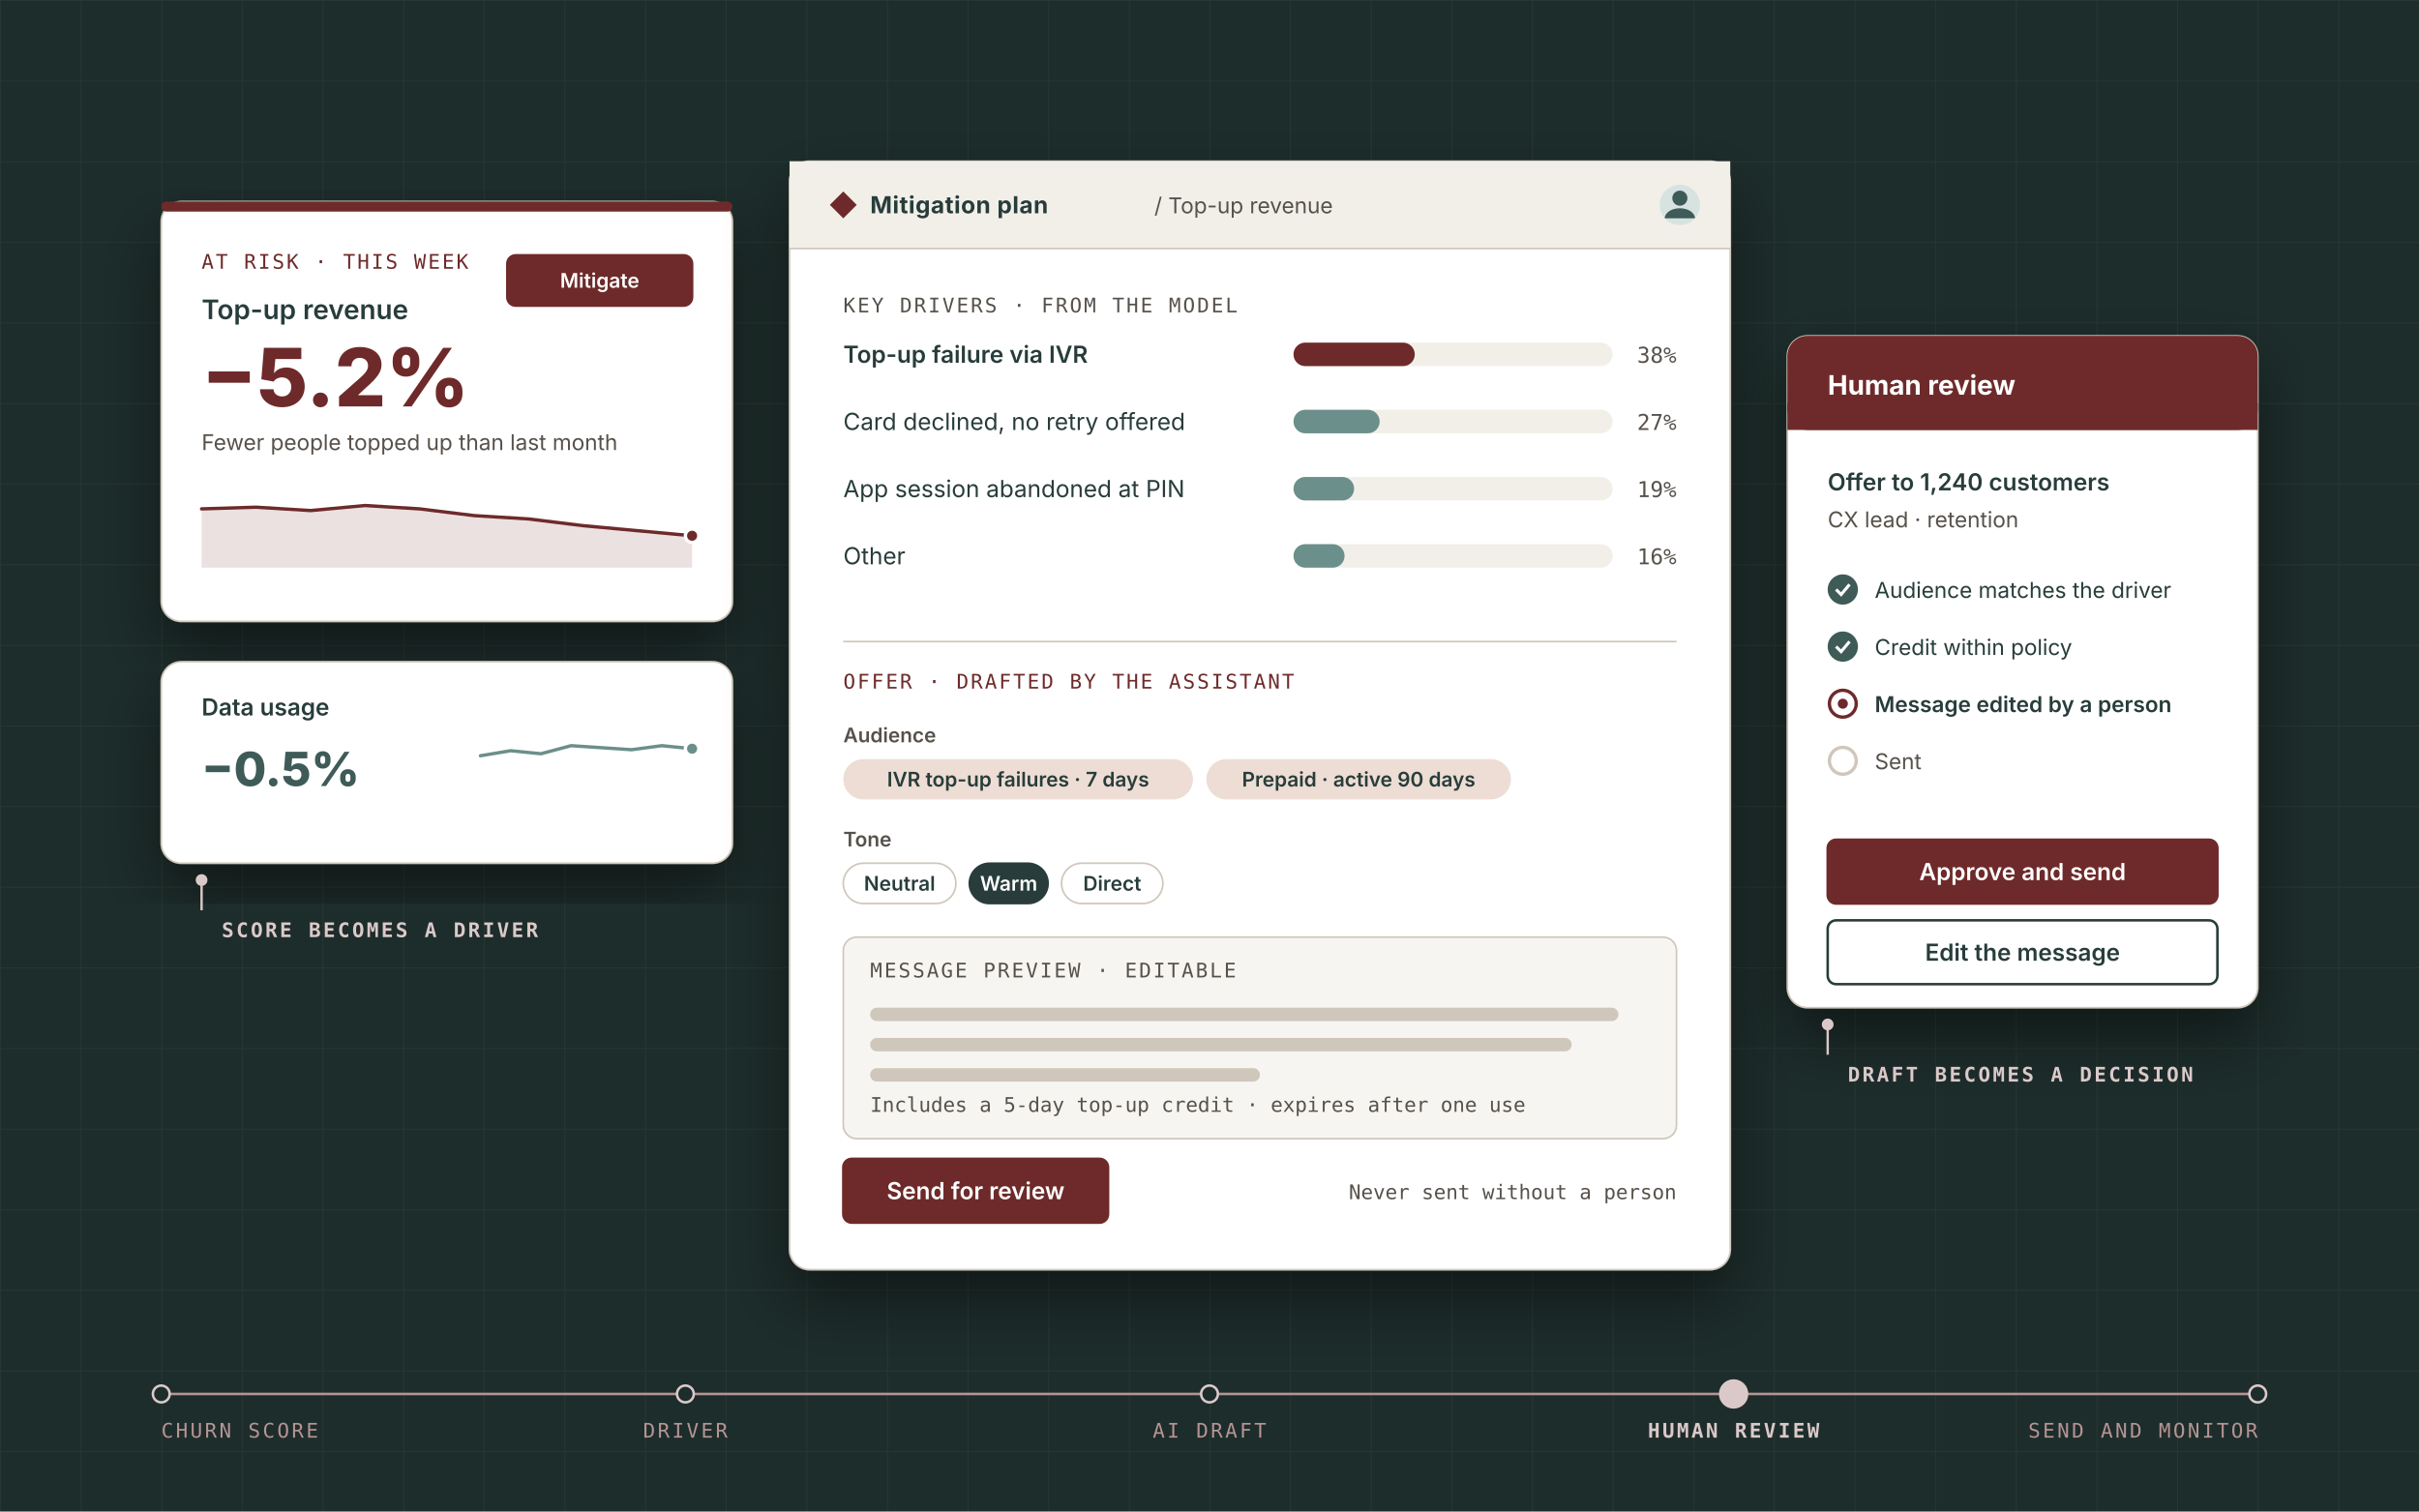
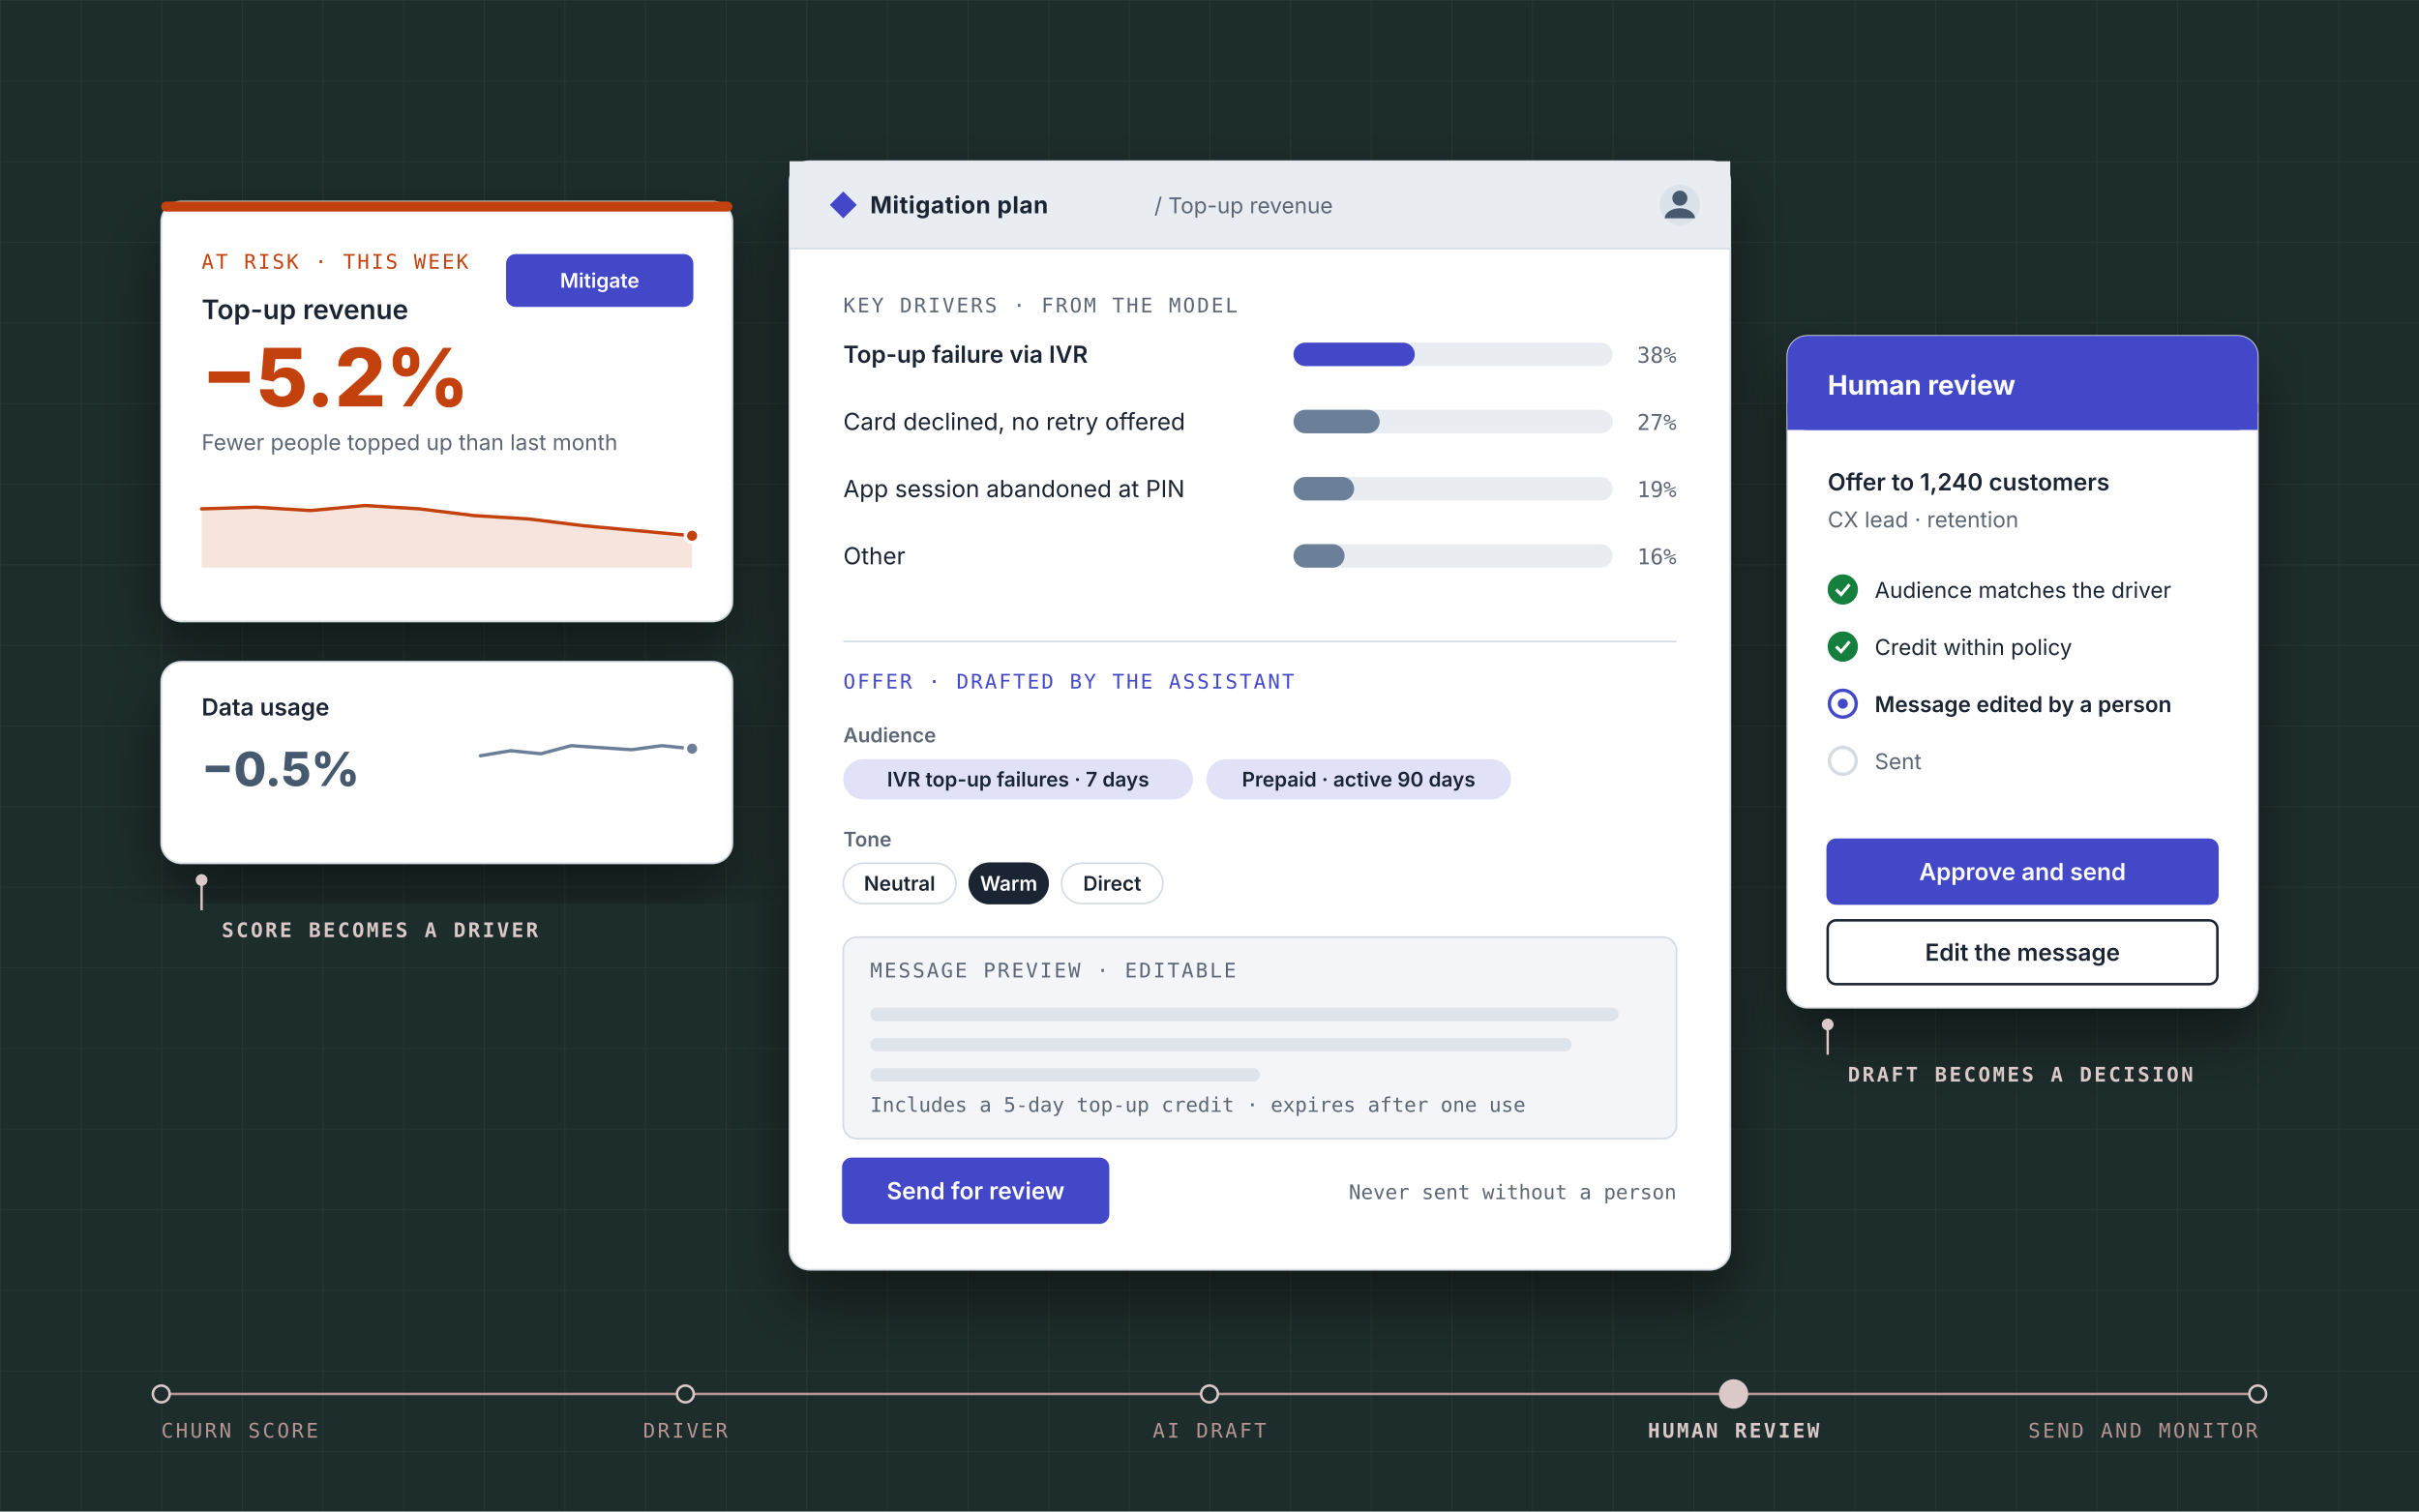
<svg xmlns="http://www.w3.org/2000/svg" viewBox="0 0 1440 900" width="1440" height="900" role="img" aria-labelledby="cj-cover-title cj-cover-desc">
  <defs>
    <filter id="cj-cover-shadow" x="-10%" y="-10%" width="120%" height="130%">
      <feDropShadow dx="0" dy="18" stdDeviation="18" flood-color="#000" flood-opacity="0.45" />
    </filter>
    <pattern id="cj-cover-grid" width="48" height="48" patternUnits="userSpaceOnUse">
      <path d="M48 0H0V48" fill="none" stroke="rgba(237,221,212,0.06)" stroke-width="1" />
    </pattern>
    <marker id="cj-cover-arrow" markerWidth="10" markerHeight="8" refX="9" refY="4" orient="auto">
-       <path d="M0 0L10 4L0 8Z" fill="#6b8f8a" />
+       <path d="M0 0L10 4L0 8Z" fill="#6b7f99" />
    </marker>
    <marker id="cj-cover-arrow-m" markerWidth="10" markerHeight="8" refX="9" refY="4" orient="auto">
-       <path d="M0 0L10 4L0 8Z" fill="#6e2a2a" />
+       <path d="M0 0L10 4L0 8Z" fill="#4348c9" />
    </marker>
    <marker id="cj-cover-arrow-r" markerWidth="10" markerHeight="8" refX="9" refY="4" orient="auto">
      <path d="M0 0L10 4L0 8Z" fill="#dbc9c9" />
    </marker>
  </defs>
  <rect width="1440" height="900" fill="#1d2d2b" />
  <rect width="1440" height="900" fill="url(#cj-cover-grid)" />
-   <rect x="96" y="120" width="340" height="250" rx="12" fill="#ffffff" stroke="#cfc7bb" stroke-width="1" filter="url(#cj-cover-shadow)" />
-   <rect x="96" y="120" width="340" height="6" rx="3" fill="#6e2a2a" />
-   <text x="120" y="160" font-family="'IBM Plex Mono', ui-monospace, monospace" font-size="12" font-weight="500" fill="#6e2a2a" text-anchor="start" letter-spacing="1.2">AT RISK · THIS WEEK</text>
-   <text x="120" y="190" font-family="'Inter', system-ui, sans-serif" font-size="16" font-weight="600" fill="#283d3b" text-anchor="start">Top-up revenue</text>
-   <text x="120" y="242" font-family="'Archivo', 'Inter', system-ui, sans-serif" font-size="48" font-weight="800" fill="#6e2a2a" text-anchor="start">−5.2%</text>
-   <text x="120" y="268" font-family="'Inter', system-ui, sans-serif" font-size="13" font-weight="400" fill="#57514b" text-anchor="start">Fewer people topped up than last month</text>
-   <path d="M120.0 303.0L152.4 302.0L184.9 304.0L217.3 301.0L249.8 303.0L282.2 307.0L314.7 309.0L347.1 313.0L379.6 316.0L412.0 319.0L412 338L120 338Z" fill="#6e2a2a" fill-opacity="0.14" />
-   <path d="M120.0 303.0L152.4 302.0L184.9 304.0L217.3 301.0L249.8 303.0L282.2 307.0L314.7 309.0L347.1 313.0L379.6 316.0L412.0 319.0" fill="none" stroke="#6e2a2a" stroke-width="2" stroke-linejoin="round" stroke-linecap="round" />
-   <circle cx="412" cy="319" r="4" fill="#6e2a2a" stroke="#ffffff" stroke-width="2" />
-   <rect x="302" y="152" width="110" height="30" rx="5" fill="#6e2a2a" stroke="#6e2a2a" stroke-width="1.5" />
+   <rect x="96" y="120" width="340" height="250" rx="12" fill="#ffffff" stroke="#d5dbe3" stroke-width="1" filter="url(#cj-cover-shadow)" />
+   <rect x="96" y="120" width="340" height="6" rx="3" fill="#c2410c" />
+   <text x="120" y="160" font-family="'IBM Plex Mono', ui-monospace, monospace" font-size="12" font-weight="500" fill="#c2410c" text-anchor="start" letter-spacing="1.2">AT RISK · THIS WEEK</text>
+   <text x="120" y="190" font-family="'Inter', system-ui, sans-serif" font-size="16" font-weight="600" fill="#1b2433" text-anchor="start">Top-up revenue</text>
+   <text x="120" y="242" font-family="'Archivo', 'Inter', system-ui, sans-serif" font-size="48" font-weight="800" fill="#c2410c" text-anchor="start">−5.2%</text>
+   <text x="120" y="268" font-family="'Inter', system-ui, sans-serif" font-size="13" font-weight="400" fill="#5c6675" text-anchor="start">Fewer people topped up than last month</text>
+   <path d="M120.0 303.0L152.4 302.0L184.9 304.0L217.3 301.0L249.8 303.0L282.2 307.0L314.7 309.0L347.1 313.0L379.6 316.0L412.0 319.0L412 338L120 338Z" fill="#c2410c" fill-opacity="0.14" />
+   <path d="M120.0 303.0L152.4 302.0L184.9 304.0L217.3 301.0L249.8 303.0L282.2 307.0L314.7 309.0L347.1 313.0L379.6 316.0L412.0 319.0" fill="none" stroke="#c2410c" stroke-width="2" stroke-linejoin="round" stroke-linecap="round" />
+   <circle cx="412" cy="319" r="4" fill="#c2410c" stroke="#ffffff" stroke-width="2" />
+   <rect x="302" y="152" width="110" height="30" rx="5" fill="#4348c9" stroke="#4348c9" stroke-width="1.5" />
  <text x="357" y="171.32" font-family="'Inter', system-ui, sans-serif" font-size="12" font-weight="600" fill="#ffffff" text-anchor="middle">Mitigate</text>
-   <rect x="96" y="394" width="340" height="120" rx="12" fill="#ffffff" stroke="#cfc7bb" stroke-width="1" filter="url(#cj-cover-shadow)" />
-   <text x="120" y="426" font-family="'Inter', system-ui, sans-serif" font-size="14" font-weight="600" fill="#283d3b" text-anchor="start">Data usage</text>
-   <text x="120" y="468" font-family="'Archivo', 'Inter', system-ui, sans-serif" font-size="28" font-weight="800" fill="#3e5b58" text-anchor="start">−0.5%</text>
-   <path d="M286.0 450.0L304.0 447.0L322.0 448.8L340.0 444.0L358.0 445.2L376.0 446.4L394.0 444.0L412.0 445.8" fill="none" stroke="#6b8f8a" stroke-width="2" stroke-linejoin="round" stroke-linecap="round" />
-   <circle cx="412" cy="445.8" r="4" fill="#6b8f8a" stroke="#ffffff" stroke-width="2" />
-   <rect x="470" y="96" width="560" height="660" rx="12" fill="#ffffff" stroke="#cfc7bb" stroke-width="1" filter="url(#cj-cover-shadow)" />
-   <rect x="470" y="96" width="560" height="52" rx="0" fill="#f2efe9" />
-   <path d="M470 148H1030" stroke="#cfc7bb" />
-   <path d="M494 122l8-8 8 8-8 8z" fill="#6e2a2a" />
-   <text x="518" y="127" font-family="'Archivo', 'Inter', system-ui, sans-serif" font-size="14" font-weight="700" fill="#283d3b" text-anchor="start" letter-spacing="0.3">Mitigation plan</text>
-   <text x="687.12" y="127" font-family="'Inter', system-ui, sans-serif" font-size="13" font-weight="400" fill="#57514b" text-anchor="start">/  Top-up revenue</text>
-   <circle cx="1000" cy="122" r="12" fill="#d6e3e1" />
-   <circle cx="1000" cy="118" r="4.5" fill="#3e5b58" />
-   <path d="M991 130a9 6 0 0 1 18 0z" fill="#3e5b58" />
-   <text x="502" y="186" font-family="'IBM Plex Mono', ui-monospace, monospace" font-size="12" font-weight="500" fill="#57514b" text-anchor="start" letter-spacing="1.2">KEY DRIVERS · FROM THE MODEL</text>
-   <text x="502" y="216" font-family="'Inter', system-ui, sans-serif" font-size="14" font-weight="600" fill="#283d3b" text-anchor="start">Top-up failure via IVR</text>
-   <rect x="770" y="204" width="190" height="14" rx="7" fill="#f2efe9" />
-   <rect x="770" y="204" width="72.2" height="14" rx="7" fill="#6e2a2a" />
-   <text x="998" y="216" font-family="'IBM Plex Mono', ui-monospace, monospace" font-size="13" font-weight="400" fill="#57514b" text-anchor="end">38%</text>
-   <text x="502" y="256" font-family="'Inter', system-ui, sans-serif" font-size="14" font-weight="400" fill="#283d3b" text-anchor="start">Card declined, no retry offered</text>
-   <rect x="770" y="244" width="190" height="14" rx="7" fill="#f2efe9" />
-   <rect x="770" y="244" width="51.3" height="14" rx="7" fill="#6b8f8a" />
-   <text x="998" y="256" font-family="'IBM Plex Mono', ui-monospace, monospace" font-size="13" font-weight="400" fill="#57514b" text-anchor="end">27%</text>
-   <text x="502" y="296" font-family="'Inter', system-ui, sans-serif" font-size="14" font-weight="400" fill="#283d3b" text-anchor="start">App session abandoned at PIN</text>
-   <rect x="770" y="284" width="190" height="14" rx="7" fill="#f2efe9" />
-   <rect x="770" y="284" width="36.1" height="14" rx="7" fill="#6b8f8a" />
-   <text x="998" y="296" font-family="'IBM Plex Mono', ui-monospace, monospace" font-size="13" font-weight="400" fill="#57514b" text-anchor="end">19%</text>
-   <text x="502" y="336" font-family="'Inter', system-ui, sans-serif" font-size="14" font-weight="400" fill="#283d3b" text-anchor="start">Other</text>
-   <rect x="770" y="324" width="190" height="14" rx="7" fill="#f2efe9" />
-   <rect x="770" y="324" width="30.4" height="14" rx="7" fill="#6b8f8a" />
-   <text x="998" y="336" font-family="'IBM Plex Mono', ui-monospace, monospace" font-size="13" font-weight="400" fill="#57514b" text-anchor="end">16%</text>
-   <path d="M502 382H998" stroke="#cfc7bb" />
-   <text x="502" y="410" font-family="'IBM Plex Mono', ui-monospace, monospace" font-size="12" font-weight="500" fill="#6e2a2a" text-anchor="start" letter-spacing="1.2">OFFER · DRAFTED BY THE ASSISTANT</text>
-   <text x="502" y="442" font-family="'Inter', system-ui, sans-serif" font-size="12" font-weight="600" fill="#57514b" text-anchor="start">Audience</text>
-   <rect x="502" y="452" width="208.16" height="24" rx="12" fill="#edddd4" />
-   <text x="606.08" y="468.32" font-family="'Inter', system-ui, sans-serif" font-size="12" font-weight="600" fill="#283d3b" text-anchor="middle">IVR top-up failures · 7 days</text>
-   <rect x="718.16" y="452" width="181.28" height="24" rx="12" fill="#edddd4" />
-   <text x="808.8" y="468.32" font-family="'Inter', system-ui, sans-serif" font-size="12" font-weight="600" fill="#283d3b" text-anchor="middle">Prepaid · active 90 days</text>
-   <text x="502" y="504" font-family="'Inter', system-ui, sans-serif" font-size="12" font-weight="600" fill="#57514b" text-anchor="start">Tone</text>
-   <rect x="502" y="514" width="67.04" height="24" rx="12" fill="#ffffff" stroke="#cfc7bb" stroke-width="1" />
-   <text x="535.52" y="530.32" font-family="'Inter', system-ui, sans-serif" font-size="12" font-weight="600" fill="#283d3b" text-anchor="middle">Neutral</text>
-   <rect x="577.04" y="514" width="46.88" height="24" rx="12" fill="#283d3b" stroke="#283d3b" stroke-width="1" />
+   <rect x="96" y="394" width="340" height="120" rx="12" fill="#ffffff" stroke="#d5dbe3" stroke-width="1" filter="url(#cj-cover-shadow)" />
+   <text x="120" y="426" font-family="'Inter', system-ui, sans-serif" font-size="14" font-weight="600" fill="#1b2433" text-anchor="start">Data usage</text>
+   <text x="120" y="468" font-family="'Archivo', 'Inter', system-ui, sans-serif" font-size="28" font-weight="800" fill="#46596f" text-anchor="start">−0.5%</text>
+   <path d="M286.0 450.0L304.0 447.0L322.0 448.8L340.0 444.0L358.0 445.2L376.0 446.4L394.0 444.0L412.0 445.8" fill="none" stroke="#6b7f99" stroke-width="2" stroke-linejoin="round" stroke-linecap="round" />
+   <circle cx="412" cy="445.8" r="4" fill="#6b7f99" stroke="#ffffff" stroke-width="2" />
+   <rect x="470" y="96" width="560" height="660" rx="12" fill="#ffffff" stroke="#d5dbe3" stroke-width="1" filter="url(#cj-cover-shadow)" />
+   <rect x="470" y="96" width="560" height="52" rx="0" fill="#e9edf2" />
+   <path d="M470 148H1030" stroke="#d5dbe3" />
+   <path d="M494 122l8-8 8 8-8 8z" fill="#4348c9" />
+   <text x="518" y="127" font-family="'Archivo', 'Inter', system-ui, sans-serif" font-size="14" font-weight="700" fill="#1b2433" text-anchor="start" letter-spacing="0.3">Mitigation plan</text>
+   <text x="687.12" y="127" font-family="'Inter', system-ui, sans-serif" font-size="13" font-weight="400" fill="#5c6675" text-anchor="start">/  Top-up revenue</text>
+   <circle cx="1000" cy="122" r="12" fill="#dbe2ea" />
+   <circle cx="1000" cy="118" r="4.5" fill="#46596f" />
+   <path d="M991 130a9 6 0 0 1 18 0z" fill="#46596f" />
+   <text x="502" y="186" font-family="'IBM Plex Mono', ui-monospace, monospace" font-size="12" font-weight="500" fill="#5c6675" text-anchor="start" letter-spacing="1.2">KEY DRIVERS · FROM THE MODEL</text>
+   <text x="502" y="216" font-family="'Inter', system-ui, sans-serif" font-size="14" font-weight="600" fill="#1b2433" text-anchor="start">Top-up failure via IVR</text>
+   <rect x="770" y="204" width="190" height="14" rx="7" fill="#e9edf2" />
+   <rect x="770" y="204" width="72.2" height="14" rx="7" fill="#4348c9" />
+   <text x="998" y="216" font-family="'IBM Plex Mono', ui-monospace, monospace" font-size="13" font-weight="400" fill="#5c6675" text-anchor="end">38%</text>
+   <text x="502" y="256" font-family="'Inter', system-ui, sans-serif" font-size="14" font-weight="400" fill="#1b2433" text-anchor="start">Card declined, no retry offered</text>
+   <rect x="770" y="244" width="190" height="14" rx="7" fill="#e9edf2" />
+   <rect x="770" y="244" width="51.3" height="14" rx="7" fill="#6b7f99" />
+   <text x="998" y="256" font-family="'IBM Plex Mono', ui-monospace, monospace" font-size="13" font-weight="400" fill="#5c6675" text-anchor="end">27%</text>
+   <text x="502" y="296" font-family="'Inter', system-ui, sans-serif" font-size="14" font-weight="400" fill="#1b2433" text-anchor="start">App session abandoned at PIN</text>
+   <rect x="770" y="284" width="190" height="14" rx="7" fill="#e9edf2" />
+   <rect x="770" y="284" width="36.1" height="14" rx="7" fill="#6b7f99" />
+   <text x="998" y="296" font-family="'IBM Plex Mono', ui-monospace, monospace" font-size="13" font-weight="400" fill="#5c6675" text-anchor="end">19%</text>
+   <text x="502" y="336" font-family="'Inter', system-ui, sans-serif" font-size="14" font-weight="400" fill="#1b2433" text-anchor="start">Other</text>
+   <rect x="770" y="324" width="190" height="14" rx="7" fill="#e9edf2" />
+   <rect x="770" y="324" width="30.4" height="14" rx="7" fill="#6b7f99" />
+   <text x="998" y="336" font-family="'IBM Plex Mono', ui-monospace, monospace" font-size="13" font-weight="400" fill="#5c6675" text-anchor="end">16%</text>
+   <path d="M502 382H998" stroke="#d5dbe3" />
+   <text x="502" y="410" font-family="'IBM Plex Mono', ui-monospace, monospace" font-size="12" font-weight="500" fill="#4348c9" text-anchor="start" letter-spacing="1.2">OFFER · DRAFTED BY THE ASSISTANT</text>
+   <text x="502" y="442" font-family="'Inter', system-ui, sans-serif" font-size="12" font-weight="600" fill="#5c6675" text-anchor="start">Audience</text>
+   <rect x="502" y="452" width="208.16" height="24" rx="12" fill="#e1e2f8" />
+   <text x="606.08" y="468.32" font-family="'Inter', system-ui, sans-serif" font-size="12" font-weight="600" fill="#1b2433" text-anchor="middle">IVR top-up failures · 7 days</text>
+   <rect x="718.16" y="452" width="181.28" height="24" rx="12" fill="#e1e2f8" />
+   <text x="808.8" y="468.32" font-family="'Inter', system-ui, sans-serif" font-size="12" font-weight="600" fill="#1b2433" text-anchor="middle">Prepaid · active 90 days</text>
+   <text x="502" y="504" font-family="'Inter', system-ui, sans-serif" font-size="12" font-weight="600" fill="#5c6675" text-anchor="start">Tone</text>
+   <rect x="502" y="514" width="67.04" height="24" rx="12" fill="#ffffff" stroke="#d5dbe3" stroke-width="1" />
+   <text x="535.52" y="530.32" font-family="'Inter', system-ui, sans-serif" font-size="12" font-weight="600" fill="#1b2433" text-anchor="middle">Neutral</text>
+   <rect x="577.04" y="514" width="46.88" height="24" rx="12" fill="#1b2433" stroke="#1b2433" stroke-width="1" />
  <text x="600.48" y="530.32" font-family="'Inter', system-ui, sans-serif" font-size="12" font-weight="600" fill="#ffffff" text-anchor="middle">Warm</text>
-   <rect x="631.92" y="514" width="60.32" height="24" rx="12" fill="#ffffff" stroke="#cfc7bb" stroke-width="1" />
-   <text x="662.08" y="530.32" font-family="'Inter', system-ui, sans-serif" font-size="12" font-weight="600" fill="#283d3b" text-anchor="middle">Direct</text>
-   <rect x="502" y="558" width="496" height="120" rx="8" fill="#f7f5f1" stroke="#cfc7bb" stroke-width="1" />
-   <text x="518" y="582" font-family="'IBM Plex Mono', ui-monospace, monospace" font-size="12" font-weight="500" fill="#57514b" text-anchor="start" letter-spacing="1.2">MESSAGE PREVIEW · EDITABLE</text>
-   <rect x="518" y="600" width="445.44" height="8" rx="4" fill="#cfc7bb" />
-   <rect x="518" y="618" width="417.6" height="8" rx="4" fill="#cfc7bb" />
-   <rect x="518" y="636" width="232" height="8" rx="4" fill="#cfc7bb" />
-   <text x="518" y="662" font-family="'IBM Plex Mono', ui-monospace, monospace" font-size="12" font-weight="400" fill="#57514b" text-anchor="start">Includes a 5-day top-up credit · expires after one use</text>
-   <rect x="502" y="690" width="157.6" height="38" rx="5" fill="#6e2a2a" stroke="#6e2a2a" stroke-width="1.5" />
+   <rect x="631.92" y="514" width="60.32" height="24" rx="12" fill="#ffffff" stroke="#d5dbe3" stroke-width="1" />
+   <text x="662.08" y="530.32" font-family="'Inter', system-ui, sans-serif" font-size="12" font-weight="600" fill="#1b2433" text-anchor="middle">Direct</text>
+   <rect x="502" y="558" width="496" height="120" rx="8" fill="#f3f5f8" stroke="#d5dbe3" stroke-width="1" />
+   <text x="518" y="582" font-family="'IBM Plex Mono', ui-monospace, monospace" font-size="12" font-weight="500" fill="#5c6675" text-anchor="start" letter-spacing="1.2">MESSAGE PREVIEW · EDITABLE</text>
+   <rect x="518" y="600" width="445.44" height="8" rx="4" fill="#dfe4ea" />
+   <rect x="518" y="618" width="417.6" height="8" rx="4" fill="#dfe4ea" />
+   <rect x="518" y="636" width="232" height="8" rx="4" fill="#dfe4ea" />
+   <text x="518" y="662" font-family="'IBM Plex Mono', ui-monospace, monospace" font-size="12" font-weight="400" fill="#5c6675" text-anchor="start">Includes a 5-day top-up credit · expires after one use</text>
+   <rect x="502" y="690" width="157.6" height="38" rx="5" fill="#4348c9" stroke="#4348c9" stroke-width="1.5" />
  <text x="580.8" y="714.04" font-family="'Inter', system-ui, sans-serif" font-size="14" font-weight="600" fill="#ffffff" text-anchor="middle">Send for review</text>
-   <text x="998" y="714" font-family="'IBM Plex Mono', ui-monospace, monospace" font-size="12" font-weight="400" fill="#57514b" text-anchor="end">Never sent without a person</text>
-   <rect x="1064" y="200" width="280" height="400" rx="12" fill="#ffffff" stroke="#cfc7bb" stroke-width="1" filter="url(#cj-cover-shadow)" />
-   <rect x="1064" y="200" width="280" height="56" rx="12" fill="#6e2a2a" />
-   <rect x="1064" y="240" width="280" height="16" rx="0" fill="#6e2a2a" />
+   <text x="998" y="714" font-family="'IBM Plex Mono', ui-monospace, monospace" font-size="12" font-weight="400" fill="#5c6675" text-anchor="end">Never sent without a person</text>
+   <rect x="1064" y="200" width="280" height="400" rx="12" fill="#ffffff" stroke="#d5dbe3" stroke-width="1" filter="url(#cj-cover-shadow)" />
+   <rect x="1064" y="200" width="280" height="56" rx="12" fill="#4348c9" />
+   <rect x="1064" y="240" width="280" height="16" rx="0" fill="#4348c9" />
  <text x="1088" y="235" font-family="'Archivo', 'Inter', system-ui, sans-serif" font-size="16" font-weight="700" fill="#ffffff" text-anchor="start">Human review</text>
-   <text x="1088" y="292" font-family="'Inter', system-ui, sans-serif" font-size="14" font-weight="600" fill="#283d3b" text-anchor="start">Offer to 1,240 customers</text>
-   <text x="1088" y="314" font-family="'Inter', system-ui, sans-serif" font-size="13" font-weight="400" fill="#57514b" text-anchor="start">CX lead · retention</text>
-   <circle cx="1097" cy="351" r="9" fill="#3e5b58" />
+   <text x="1088" y="292" font-family="'Inter', system-ui, sans-serif" font-size="14" font-weight="600" fill="#1b2433" text-anchor="start">Offer to 1,240 customers</text>
+   <text x="1088" y="314" font-family="'Inter', system-ui, sans-serif" font-size="13" font-weight="400" fill="#5c6675" text-anchor="start">CX lead · retention</text>
+   <circle cx="1097" cy="351" r="9" fill="#15803d" />
  <path d="M1093 351l3 3 5-6" fill="none" stroke="#ffffff" stroke-width="1.8" />
-   <text x="1116" y="356" font-family="'Inter', system-ui, sans-serif" font-size="13" font-weight="400" fill="#283d3b" text-anchor="start">Audience matches the driver</text>
-   <circle cx="1097" cy="385" r="9" fill="#3e5b58" />
+   <text x="1116" y="356" font-family="'Inter', system-ui, sans-serif" font-size="13" font-weight="400" fill="#1b2433" text-anchor="start">Audience matches the driver</text>
+   <circle cx="1097" cy="385" r="9" fill="#15803d" />
  <path d="M1093 385l3 3 5-6" fill="none" stroke="#ffffff" stroke-width="1.8" />
-   <text x="1116" y="390" font-family="'Inter', system-ui, sans-serif" font-size="13" font-weight="400" fill="#283d3b" text-anchor="start">Credit within policy</text>
-   <circle cx="1097" cy="419" r="8" fill="#ffffff" stroke="#6e2a2a" stroke-width="2" />
-   <circle cx="1097" cy="419" r="3" fill="#6e2a2a" />
-   <text x="1116" y="424" font-family="'Inter', system-ui, sans-serif" font-size="13" font-weight="600" fill="#283d3b" text-anchor="start">Message edited by a person</text>
-   <circle cx="1097" cy="453" r="8" fill="#ffffff" stroke="#cfc7bb" stroke-width="2" />
-   <text x="1116" y="458" font-family="'Inter', system-ui, sans-serif" font-size="13" font-weight="400" fill="#57514b" text-anchor="start">Sent</text>
-   <rect x="1088" y="500" width="232" height="38" rx="5" fill="#6e2a2a" stroke="#6e2a2a" stroke-width="1.5" />
+   <text x="1116" y="390" font-family="'Inter', system-ui, sans-serif" font-size="13" font-weight="400" fill="#1b2433" text-anchor="start">Credit within policy</text>
+   <circle cx="1097" cy="419" r="8" fill="#ffffff" stroke="#4348c9" stroke-width="2" />
+   <circle cx="1097" cy="419" r="3" fill="#4348c9" />
+   <text x="1116" y="424" font-family="'Inter', system-ui, sans-serif" font-size="13" font-weight="600" fill="#1b2433" text-anchor="start">Message edited by a person</text>
+   <circle cx="1097" cy="453" r="8" fill="#ffffff" stroke="#d5dbe3" stroke-width="2" />
+   <text x="1116" y="458" font-family="'Inter', system-ui, sans-serif" font-size="13" font-weight="400" fill="#5c6675" text-anchor="start">Sent</text>
+   <rect x="1088" y="500" width="232" height="38" rx="5" fill="#4348c9" stroke="#4348c9" stroke-width="1.5" />
  <text x="1204" y="524.04" font-family="'Inter', system-ui, sans-serif" font-size="14" font-weight="600" fill="#ffffff" text-anchor="middle">Approve and send</text>
-   <rect x="1088" y="548" width="232" height="38" rx="5" fill="#ffffff" stroke="#283d3b" stroke-width="1.5" />
-   <text x="1204" y="572.04" font-family="'Inter', system-ui, sans-serif" font-size="14" font-weight="600" fill="#283d3b" text-anchor="middle">Edit the message</text>
+   <rect x="1088" y="548" width="232" height="38" rx="5" fill="#ffffff" stroke="#1b2433" stroke-width="1.5" />
+   <text x="1204" y="572.04" font-family="'Inter', system-ui, sans-serif" font-size="14" font-weight="600" fill="#1b2433" text-anchor="middle">Edit the message</text>
  <path d="M120 524V542" stroke="#dbc9c9" stroke-width="1.4" />
  <circle cx="120" cy="524" r="3.5" fill="#dbc9c9" />
  <text x="132" y="558" font-family="'IBM Plex Mono', ui-monospace, monospace" font-size="12" font-weight="600" fill="#dbc9c9" text-anchor="start" letter-spacing="1.4">SCORE BECOMES A DRIVER</text>
  <path d="M1088 610V628" stroke="#dbc9c9" stroke-width="1.4" />
  <circle cx="1088" cy="610" r="3.5" fill="#dbc9c9" />
  <text x="1100" y="644" font-family="'IBM Plex Mono', ui-monospace, monospace" font-size="12" font-weight="600" fill="#dbc9c9" text-anchor="start" letter-spacing="1.4">DRAFT BECOMES A DECISION</text>
  <path d="M96 830H1344" stroke="#b69494" stroke-width="1.5" />
  <circle cx="96" cy="830" r="5" fill="#1d2d2b" stroke="#dbc9c9" stroke-width="1.5" />
  <text x="96" y="856" font-family="'IBM Plex Mono', ui-monospace, monospace" font-size="12" font-weight="500" fill="#b69494" text-anchor="start" letter-spacing="1.4">CHURN SCORE</text>
  <circle cx="408" cy="830" r="5" fill="#1d2d2b" stroke="#dbc9c9" stroke-width="1.5" />
  <text x="408" y="856" font-family="'IBM Plex Mono', ui-monospace, monospace" font-size="12" font-weight="500" fill="#b69494" text-anchor="middle" letter-spacing="1.4">DRIVER</text>
  <circle cx="720" cy="830" r="5" fill="#1d2d2b" stroke="#dbc9c9" stroke-width="1.5" />
  <text x="720" y="856" font-family="'IBM Plex Mono', ui-monospace, monospace" font-size="12" font-weight="500" fill="#b69494" text-anchor="middle" letter-spacing="1.4">AI DRAFT</text>
  <circle cx="1032" cy="830" r="8" fill="#dbc9c9" stroke="#dbc9c9" stroke-width="1.5" />
  <text x="1032" y="856" font-family="'IBM Plex Mono', ui-monospace, monospace" font-size="12" font-weight="700" fill="#dbc9c9" text-anchor="middle" letter-spacing="1.4">HUMAN REVIEW</text>
  <circle cx="1344" cy="830" r="5" fill="#1d2d2b" stroke="#dbc9c9" stroke-width="1.5" />
  <text x="1344" y="856" font-family="'IBM Plex Mono', ui-monospace, monospace" font-size="12" font-weight="500" fill="#b69494" text-anchor="end" letter-spacing="1.4">SEND AND MONITOR</text>
</svg>
